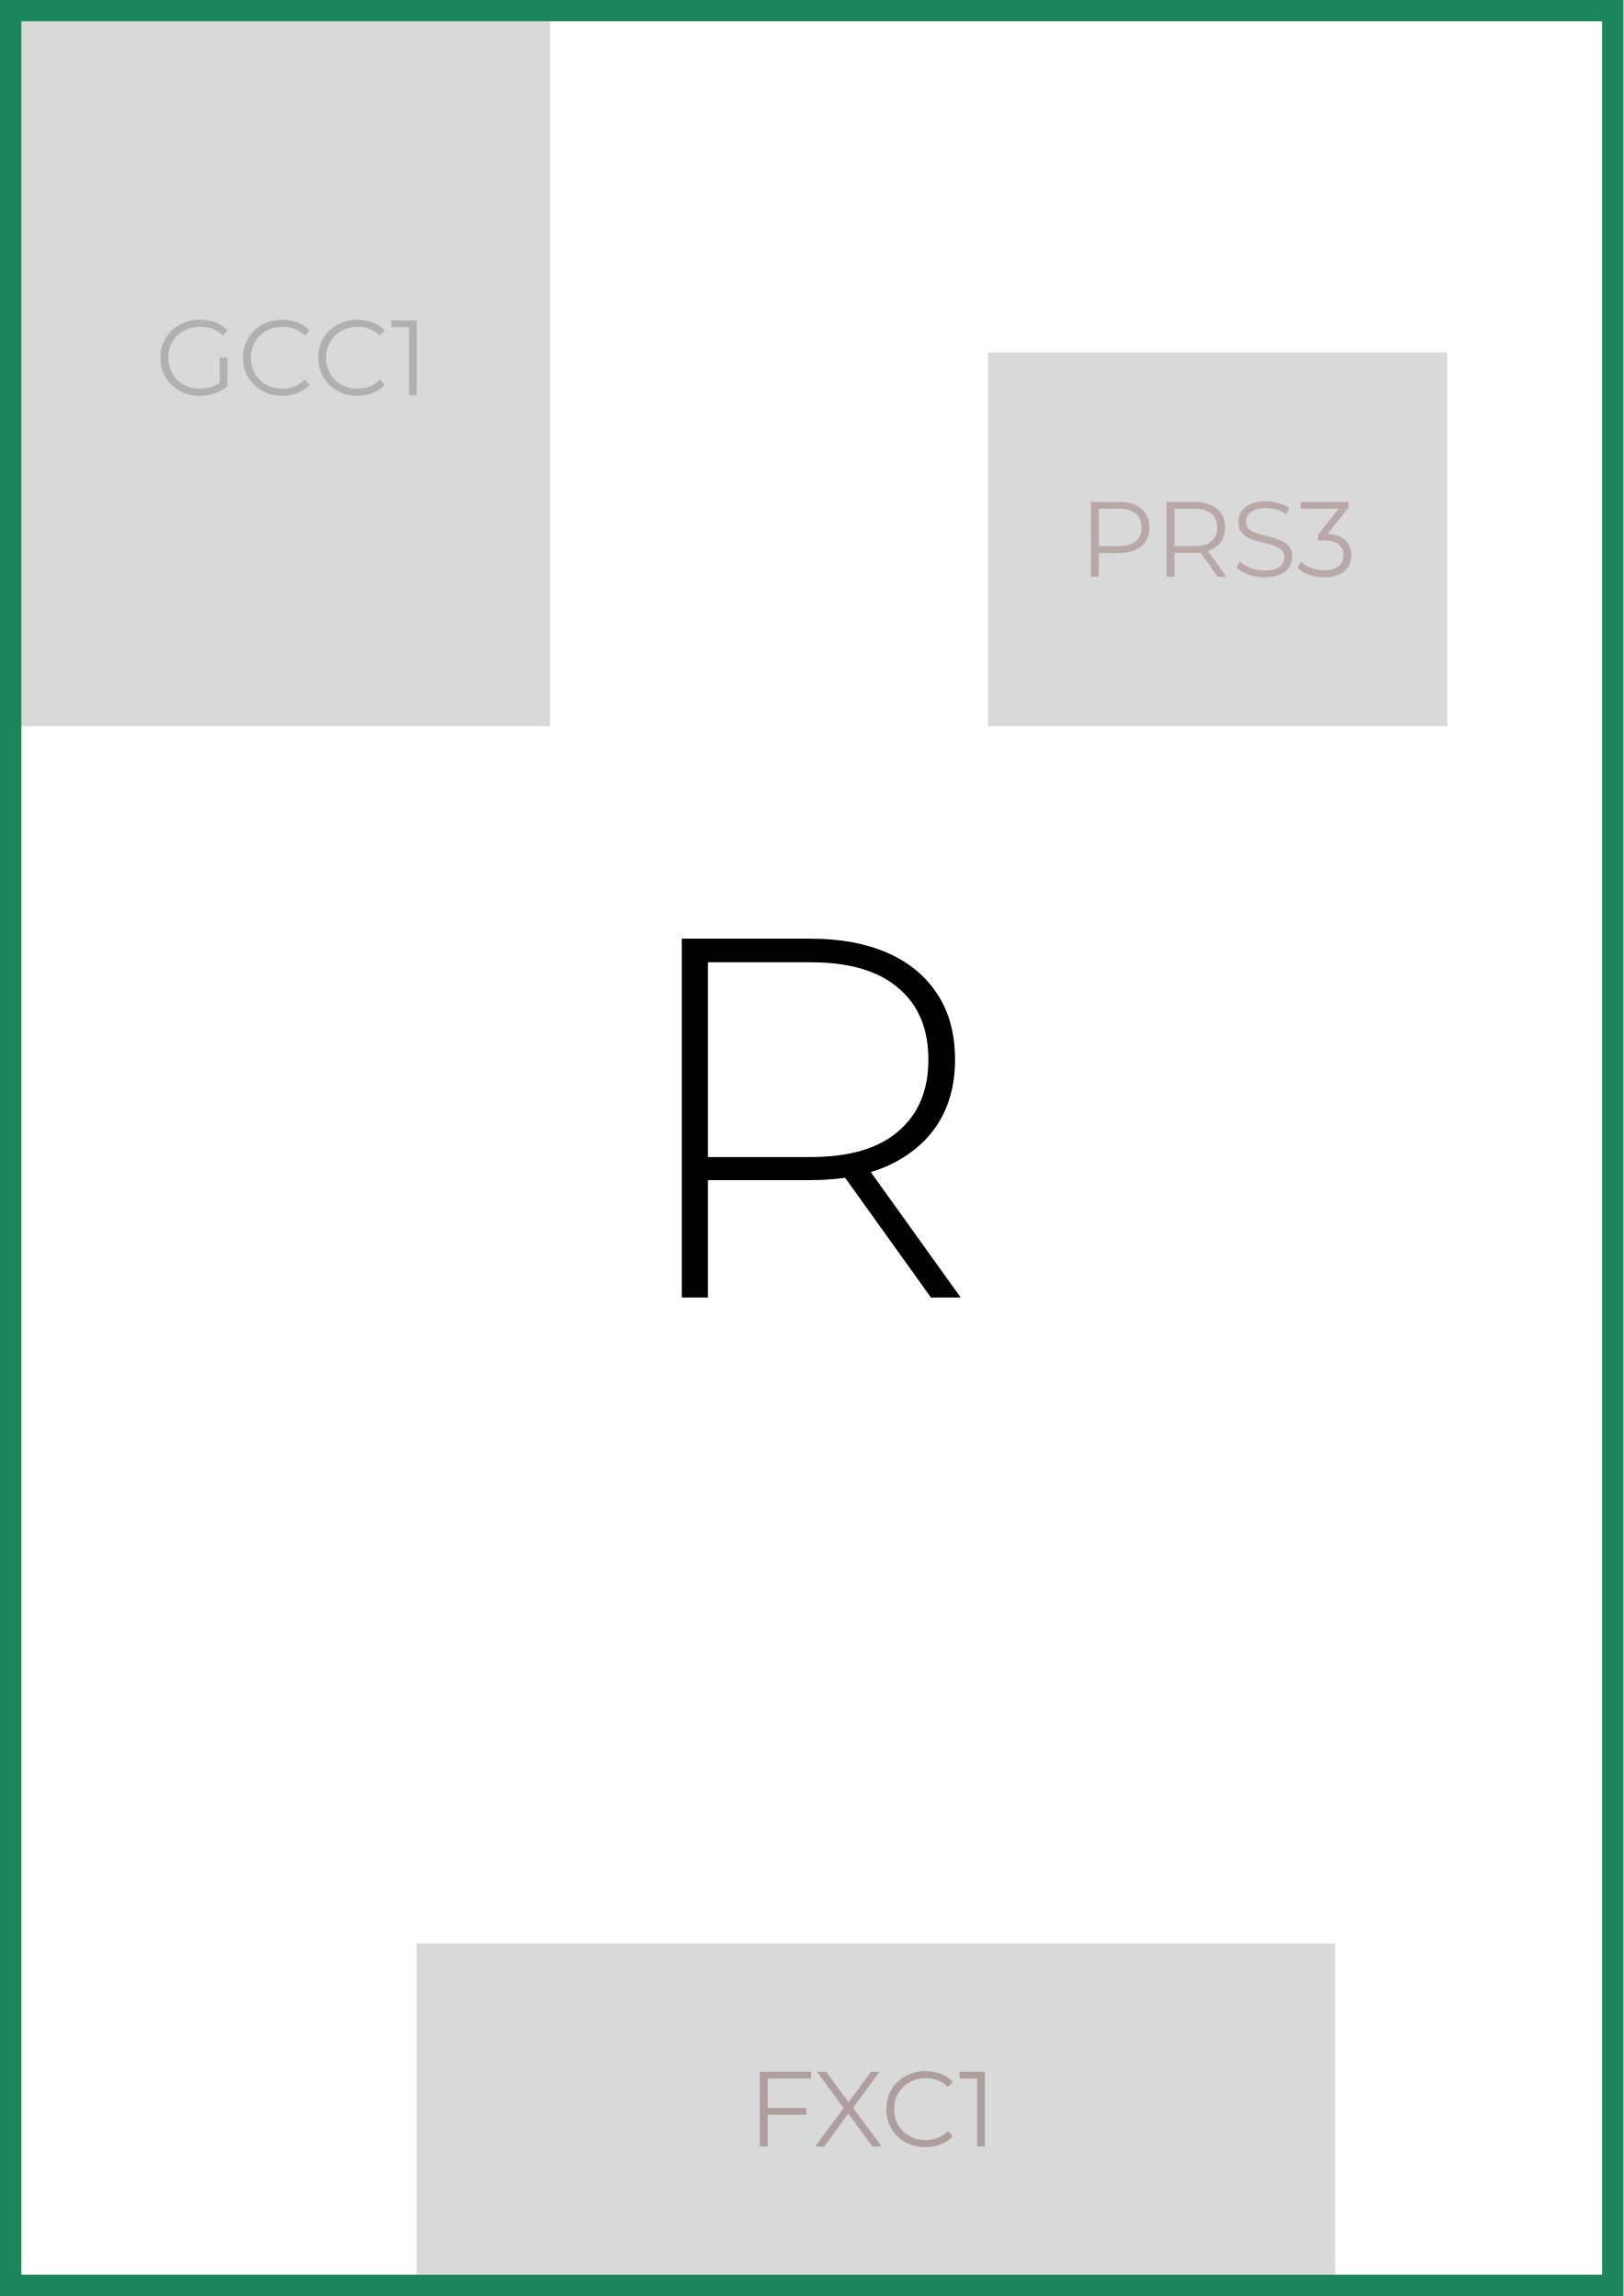
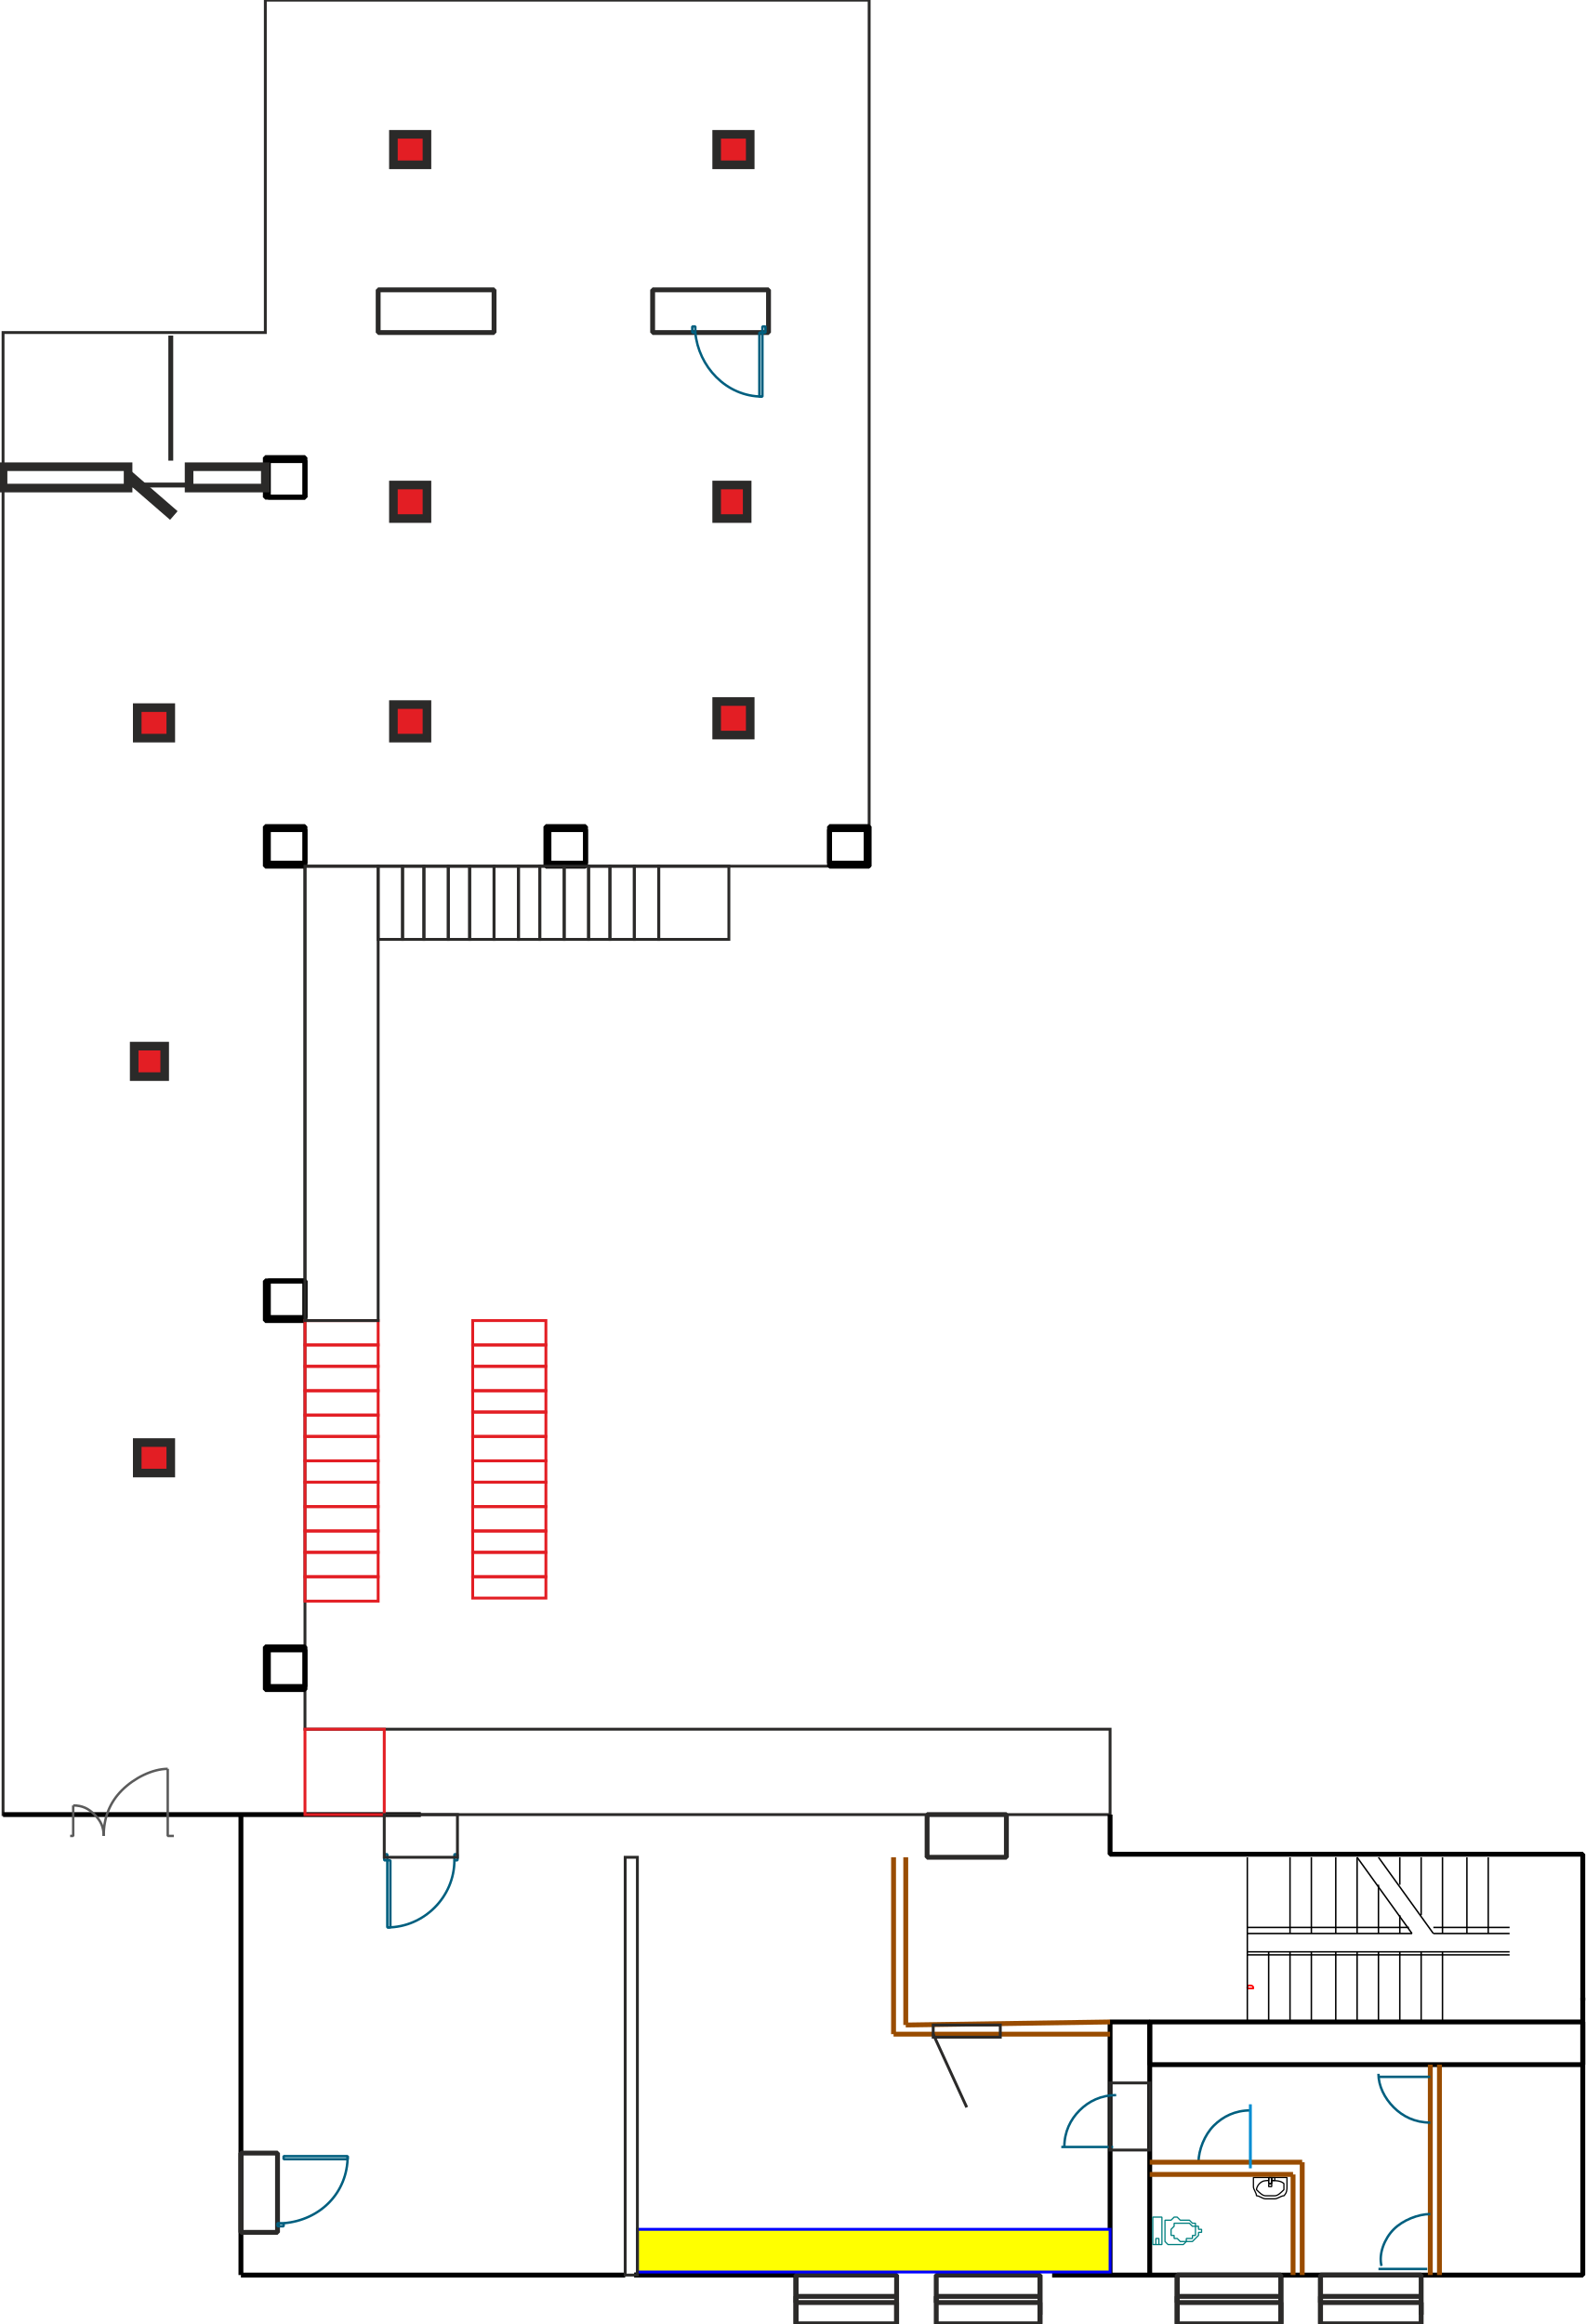
- <svg xmlns="http://www.w3.org/2000/svg" width="304" height="430" viewBox="0 0 304 430" fill="none">
-   <rect x="185" y="66" width="86" height="70" fill="#D9D9D9" />
-   <rect x="3" y="4" width="100" height="132" fill="#D9D9D9" />
-   <rect x="250" y="364" width="62" height="172" transform="rotate(90 250 364)" fill="#D9D9D9" />
-   <rect x="2" y="2" width="300" height="426" stroke="#1D855E" stroke-width="4" />
-   <path d="M127.665 243V175.8H151.761C157.393 175.8 162.225 176.696 166.257 178.488C170.289 180.28 173.393 182.872 175.569 186.264C177.745 189.592 178.833 193.656 178.833 198.456C178.833 203.128 177.745 207.16 175.569 210.552C173.393 213.88 170.289 216.472 166.257 218.328C162.225 220.12 157.393 221.016 151.761 221.016H130.353L132.561 218.712V243H127.665ZM174.321 243L156.849 218.616H162.417L179.889 243H174.321ZM132.561 219L130.353 216.696H151.761C158.993 216.696 164.465 215.096 168.177 211.896C171.953 208.696 173.841 204.216 173.841 198.456C173.841 192.632 171.953 188.152 168.177 185.016C164.465 181.816 158.993 180.216 151.761 180.216H130.353L132.561 177.816V219Z" fill="black" />
-   <path d="M204.28 108V94H209.52C210.707 94 211.727 94.193 212.58 94.58C213.433 94.953 214.087 95.5 214.54 96.22C215.007 96.927 215.24 97.787 215.24 98.8C215.24 99.787 215.007 100.64 214.54 101.36C214.087 102.067 213.433 102.613 212.58 103C211.727 103.387 210.707 103.58 209.52 103.58H205.1L205.76 102.88V108H204.28ZM205.76 103L205.1 102.28H209.48C210.88 102.28 211.94 101.98 212.66 101.38C213.393 100.767 213.76 99.907 213.76 98.8C213.76 97.68 213.393 96.813 212.66 96.2C211.94 95.587 210.88 95.28 209.48 95.28H205.1L205.76 94.58V103ZM218.44 108V94H223.68C224.867 94 225.887 94.193 226.74 94.58C227.593 94.953 228.247 95.5 228.7 96.22C229.167 96.927 229.4 97.787 229.4 98.8C229.4 99.787 229.167 100.64 228.7 101.36C228.247 102.067 227.593 102.613 226.74 103C225.887 103.373 224.867 103.56 223.68 103.56H219.26L219.92 102.88V108H218.44ZM228 108L224.4 102.92H226L229.62 108H228ZM219.92 103L219.26 102.3H223.64C225.04 102.3 226.1 101.993 226.82 101.38C227.553 100.767 227.92 99.907 227.92 98.8C227.92 97.68 227.553 96.813 226.82 96.2C226.1 95.587 225.04 95.28 223.64 95.28H219.26L219.92 94.58V103ZM236.753 108.12C235.713 108.12 234.713 107.953 233.753 107.62C232.807 107.273 232.073 106.833 231.553 106.3L232.133 105.16C232.627 105.64 233.287 106.047 234.113 106.38C234.953 106.7 235.833 106.86 236.753 106.86C237.633 106.86 238.347 106.753 238.893 106.54C239.453 106.313 239.86 106.013 240.113 105.64C240.38 105.267 240.513 104.853 240.513 104.4C240.513 103.853 240.353 103.413 240.033 103.08C239.727 102.747 239.32 102.487 238.813 102.3C238.307 102.1 237.747 101.927 237.133 101.78C236.52 101.633 235.907 101.48 235.293 101.32C234.68 101.147 234.113 100.92 233.593 100.64C233.087 100.36 232.673 99.993 232.353 99.54C232.047 99.073 231.893 98.467 231.893 97.72C231.893 97.027 232.073 96.393 232.433 95.82C232.807 95.233 233.373 94.767 234.133 94.42C234.893 94.06 235.867 93.88 237.053 93.88C237.84 93.88 238.62 93.993 239.393 94.22C240.167 94.433 240.833 94.733 241.393 95.12L240.893 96.3C240.293 95.9 239.653 95.607 238.973 95.42C238.307 95.233 237.66 95.14 237.033 95.14C236.193 95.14 235.5 95.253 234.953 95.48C234.407 95.707 234 96.013 233.733 96.4C233.48 96.773 233.353 97.2 233.353 97.68C233.353 98.227 233.507 98.667 233.813 99C234.133 99.333 234.547 99.593 235.053 99.78C235.573 99.967 236.14 100.133 236.753 100.28C237.367 100.427 237.973 100.587 238.573 100.76C239.187 100.933 239.747 101.16 240.253 101.44C240.773 101.707 241.187 102.067 241.493 102.52C241.813 102.973 241.973 103.567 241.973 104.3C241.973 104.98 241.787 105.613 241.413 106.2C241.04 106.773 240.467 107.24 239.693 107.6C238.933 107.947 237.953 108.12 236.753 108.12ZM247.982 108.12C246.968 108.12 246.008 107.96 245.102 107.64C244.208 107.307 243.488 106.867 242.942 106.32L243.642 105.18C244.095 105.647 244.702 106.033 245.462 106.34C246.235 106.647 247.075 106.8 247.982 106.8C249.142 106.8 250.028 106.547 250.642 106.04C251.268 105.533 251.582 104.853 251.582 104C251.582 103.147 251.275 102.467 250.662 101.96C250.062 101.453 249.108 101.2 247.802 101.2H246.802V100.14L251.122 94.72L251.322 95.28H243.522V94H252.522V95.02L248.202 100.44L247.502 99.98H248.042C249.722 99.98 250.975 100.353 251.802 101.1C252.642 101.847 253.062 102.807 253.062 103.98C253.062 104.767 252.875 105.473 252.502 106.1C252.128 106.727 251.562 107.22 250.802 107.58C250.055 107.94 249.115 108.12 247.982 108.12Z" fill="#B8A8A8" />
-   <path d="M37.42 74.12C36.353 74.12 35.367 73.947 34.46 73.6C33.567 73.24 32.787 72.74 32.12 72.1C31.467 71.46 30.953 70.707 30.58 69.84C30.22 68.973 30.04 68.027 30.04 67C30.04 65.973 30.22 65.027 30.58 64.16C30.953 63.293 31.473 62.54 32.14 61.9C32.807 61.26 33.587 60.767 34.48 60.42C35.387 60.06 36.373 59.88 37.44 59.88C38.507 59.88 39.48 60.047 40.36 60.38C41.253 60.713 42.013 61.22 42.64 61.9L41.72 62.84C41.133 62.253 40.487 61.833 39.78 61.58C39.073 61.327 38.313 61.2 37.5 61.2C36.633 61.2 35.833 61.347 35.1 61.64C34.38 61.92 33.747 62.327 33.2 62.86C32.667 63.38 32.247 63.993 31.94 64.7C31.647 65.393 31.5 66.16 31.5 67C31.5 67.827 31.647 68.593 31.94 69.3C32.247 70.007 32.667 70.627 33.2 71.16C33.747 71.68 34.38 72.087 35.1 72.38C35.833 72.66 36.627 72.8 37.48 72.8C38.28 72.8 39.033 72.68 39.74 72.44C40.46 72.2 41.12 71.793 41.72 71.22L42.56 72.34C41.893 72.927 41.113 73.373 40.22 73.68C39.327 73.973 38.393 74.12 37.42 74.12ZM41.14 72.16V67H42.56V72.34L41.14 72.16ZM52.829 74.12C51.775 74.12 50.802 73.947 49.909 73.6C49.015 73.24 48.242 72.74 47.589 72.1C46.935 71.46 46.422 70.707 46.049 69.84C45.689 68.973 45.509 68.027 45.509 67C45.509 65.973 45.689 65.027 46.049 64.16C46.422 63.293 46.935 62.54 47.589 61.9C48.255 61.26 49.035 60.767 49.929 60.42C50.822 60.06 51.795 59.88 52.849 59.88C53.862 59.88 54.815 60.053 55.709 60.4C56.602 60.733 57.355 61.24 57.969 61.92L57.029 62.86C56.455 62.273 55.822 61.853 55.129 61.6C54.435 61.333 53.689 61.2 52.889 61.2C52.049 61.2 51.269 61.347 50.549 61.64C49.829 61.92 49.202 62.327 48.669 62.86C48.135 63.38 47.715 63.993 47.409 64.7C47.115 65.393 46.969 66.16 46.969 67C46.969 67.84 47.115 68.613 47.409 69.32C47.715 70.013 48.135 70.627 48.669 71.16C49.202 71.68 49.829 72.087 50.549 72.38C51.269 72.66 52.049 72.8 52.889 72.8C53.689 72.8 54.435 72.667 55.129 72.4C55.822 72.133 56.455 71.707 57.029 71.12L57.969 72.06C57.355 72.74 56.602 73.253 55.709 73.6C54.815 73.947 53.855 74.12 52.829 74.12ZM66.911 74.12C65.857 74.12 64.884 73.947 63.991 73.6C63.097 73.24 62.324 72.74 61.671 72.1C61.017 71.46 60.504 70.707 60.131 69.84C59.771 68.973 59.591 68.027 59.591 67C59.591 65.973 59.771 65.027 60.131 64.16C60.504 63.293 61.017 62.54 61.671 61.9C62.337 61.26 63.117 60.767 64.011 60.42C64.904 60.06 65.877 59.88 66.931 59.88C67.944 59.88 68.897 60.053 69.791 60.4C70.684 60.733 71.437 61.24 72.051 61.92L71.111 62.86C70.537 62.273 69.904 61.853 69.211 61.6C68.517 61.333 67.771 61.2 66.971 61.2C66.131 61.2 65.351 61.347 64.631 61.64C63.911 61.92 63.284 62.327 62.751 62.86C62.217 63.38 61.797 63.993 61.491 64.7C61.197 65.393 61.051 66.16 61.051 67C61.051 67.84 61.197 68.613 61.491 69.32C61.797 70.013 62.217 70.627 62.751 71.16C63.284 71.68 63.911 72.087 64.631 72.38C65.351 72.66 66.131 72.8 66.971 72.8C67.771 72.8 68.517 72.667 69.211 72.4C69.904 72.133 70.537 71.707 71.111 71.12L72.051 72.06C71.437 72.74 70.684 73.253 69.791 73.6C68.897 73.947 67.937 74.12 66.911 74.12ZM76.601 74V60.6L77.241 61.28H73.301V60H78.041V74H76.601Z" fill="#B0B0B0" />
-   <path d="M143.6 394.78H151V396.06H143.6V394.78ZM143.76 402H142.28V388H151.88V389.28H143.76V402ZM152.645 402L158.385 394.24V395.38L152.985 388H154.685L159.225 394.16L158.565 394.18L163.105 388H164.705L159.365 395.28V394.24L165.085 402H163.365L158.525 395.42H159.145L154.345 402H152.645ZM173.282 402.12C172.229 402.12 171.255 401.947 170.362 401.6C169.469 401.24 168.695 400.74 168.042 400.1C167.389 399.46 166.875 398.707 166.502 397.84C166.142 396.973 165.962 396.027 165.962 395C165.962 393.973 166.142 393.027 166.502 392.16C166.875 391.293 167.389 390.54 168.042 389.9C168.709 389.26 169.489 388.767 170.382 388.42C171.275 388.06 172.249 387.88 173.302 387.88C174.315 387.88 175.269 388.053 176.162 388.4C177.055 388.733 177.809 389.24 178.422 389.92L177.482 390.86C176.909 390.273 176.275 389.853 175.582 389.6C174.889 389.333 174.142 389.2 173.342 389.2C172.502 389.2 171.722 389.347 171.002 389.64C170.282 389.92 169.655 390.327 169.122 390.86C168.589 391.38 168.169 391.993 167.862 392.7C167.569 393.393 167.422 394.16 167.422 395C167.422 395.84 167.569 396.613 167.862 397.32C168.169 398.013 168.589 398.627 169.122 399.16C169.655 399.68 170.282 400.087 171.002 400.38C171.722 400.66 172.502 400.8 173.342 400.8C174.142 400.8 174.889 400.667 175.582 400.4C176.275 400.133 176.909 399.707 177.482 399.12L178.422 400.06C177.809 400.74 177.055 401.253 176.162 401.6C175.269 401.947 174.309 402.12 173.282 402.12ZM182.972 402V388.6L183.612 389.28H179.672V388H184.412V402H182.972Z" fill="#AE9E9E" />
+ <svg xmlns="http://www.w3.org/2000/svg" xml:space="preserve" width="97.588mm" height="143.022mm" version="1.1" style="shape-rendering:geometricPrecision; text-rendering:geometricPrecision; image-rendering:optimizeQuality; fill-rule:evenodd; clip-rule:evenodd" viewBox="0 0 520 762">
+   <defs>
+     <style type="text/css">
+    
+     .str12 {stroke:#2B2A29;stroke-width:3.762}
+     .str11 {stroke:#2B2A29;stroke-width:2.821}
+     .str0 {stroke:#2B2A29;stroke-width:0.94}
+     .str14 {stroke:#E31E24;stroke-width:0.94}
+     .str13 {stroke:#008DD2;stroke-width:0.94}
+     .str10 {stroke:blue;stroke-width:0.94}
+     .str9 {stroke:black;stroke-width:0.48;stroke-linejoin:bevel}
+     .str3 {stroke:red;stroke-width:0.48;stroke-linejoin:bevel}
+     .str2 {stroke:#2B2A29;stroke-width:1.599;stroke-linejoin:bevel}
+     .str1 {stroke:black;stroke-width:1.599;stroke-linejoin:bevel}
+     .str6 {stroke:#994C00;stroke-width:1.599;stroke-linejoin:bevel}
+     .str7 {stroke:#005F7F;stroke-width:0.8;stroke-linejoin:bevel}
+     .str8 {stroke:#5B5B5B;stroke-width:0.8;stroke-linejoin:bevel}
+     .str5 {stroke:black;stroke-width:0.406;stroke-linejoin:bevel}
+     .str4 {stroke:#007F7F;stroke-width:0.406;stroke-linejoin:bevel}
+     .fil0 {fill:none}
+     .fil4 {fill:none;fill-rule:nonzero}
+     .fil3 {fill:#FEFEFE}
+     .fil5 {fill:#E31E24}
+     .fil1 {fill:black}
+     .fil2 {fill:yellow}
+    
+   </style>
+   </defs>
+   <g id="Слой_x0020_1">
+     <g id="_2161178280384">
+       <polygon class="fil0 str0" points="100,567 364,567 364,595 100,595 100,595 1,595 1,109 87,109 87,0 285,0 285,284 100,284 " />
+       <line class="fil0 str1" x1="208" y1="746" x2="261" y2="746" />
+       <polyline class="fil0 str1" points="345,746 519,746 519,655 " />
+       <polyline class="fil0 str1" points="364,595 364,608 519,608 519,622 519,656 " />
+       <polygon class="fil0 str1" points="272,272 272,283 284,283 284,272 " />
+       <polygon class="fil0 str1" points="272,271 272,284 285,284 285,271 " />
+       <polygon class="fil0 str1" points="180,272 180,283 192,283 192,272 " />
+       <polygon class="fil0 str1" points="179,271 179,284 192,284 192,271 " />
+       <polygon class="fil0 str1" points="88,420 88,432 100,432 100,420 " />
+       <polygon class="fil0 str1" points="87,420 87,433 100,433 100,420 " />
+       <line class="fil0 str1" x1="261" y1="746" x2="208" y2="746" />
+       <line class="fil0 str1" x1="79" y1="746" x2="205" y2="746" />
+       <line class="fil0 str1" x1="1" y1="595" x2="138" y2="595" />
+       <polygon class="fil0 str1" points="88,272 88,283 100,283 100,272 " />
+       <polygon class="fil0 str1" points="87,271 87,284 100,284 100,271 " />
+       <line class="fil0 str1" x1="261" y1="762" x2="261" y2="746" />
+       <line class="fil0 str1" x1="341" y1="762" x2="341" y2="746" />
+       <polygon class="fil0 str1" points="88,151 88,163 100,163 100,151 " />
+       <polygon class="fil0 str1" points="87,150 87,163 100,163 100,150 " />
+       <polygon class="fil0 str1" points="88,541 88,553 100,553 100,541 " />
+       <polygon class="fil0 str1" points="87,540 87,554 100,554 100,540 " />
+       <line class="fil0 str1" x1="79" y1="746" x2="79" y2="595" />
+       <polyline class="fil0 str1" points="377,746 377,663 364,663 364,746 " />
+       <polygon class="fil0 str1" points="377,677 377,663 519,663 519,677 " />
+       <line class="fil0 str1" x1="386" y1="762" x2="386" y2="746" />
+       <line class="fil0 str1" x1="420" y1="762" x2="420" y2="746" />
+       <line class="fil0 str1" x1="433" y1="762" x2="433" y2="746" />
+       <polygon class="fil0 str2" points="433,746 433,762 466,762 466,746 " />
+       <polygon class="fil0 str2" points="307,746 307,762 341,762 341,746 " />
+       <polygon class="fil0 str2" points="261,746 261,762 294,762 294,746 " />
+       <polyline class="fil0 str2" points="341,759 341,755 307,755 307,753 341,753 " />
+       <polyline class="fil0 str2" points="294,762 294,755 261,755 261,753 294,753 " />
+       <polygon class="fil0 str2" points="330,595 330,609 304,609 304,595 " />
+       <polygon class="fil0 str2" points="214,95 214,109 252,109 252,95 " />
+       <polygon class="fil0 str2" points="124,95 124,109 162,109 162,95 " />
+       <polygon class="fil0 str2" points="386,746 386,762 420,762 420,746 " />
+       <polyline class="fil0 str2" points="466,759 466,755 433,755 433,753 466,753 " />
+       <polyline class="fil0 str2" points="420,762 420,755 386,755 386,753 420,753 " />
+       <polygon class="fil0 str2" points="79,706 91,706 91,732 79,732 " />
+       <path class="fil0 str3" d="M410 652c0,0 1,0 1,0 0,-1 -1,-1 -1,-1 -1,0 -1,0 -1,1 0,0 0,0 1,0z" />
+       <polygon class="fil0 str4" points="382,732 382,728 383,728 384,728 384,728 385,727 385,727 386,727 387,728 388,728 389,728 390,728 391,729 391,729 392,729 392,730 393,730 393,730 393,731 393,731 394,731 394,732 394,732 393,732 393,733 393,733 392,734 392,734 391,735 390,735 389,735 388,736 387,736 386,736 385,736 385,736 384,736 384,736 383,736 382,735 " />
+       <polygon class="fil0 str4" points="386,729 386,729 387,729 387,729 388,729 389,729 389,729 390,729 390,729 391,730 392,730 392,730 392,731 392,731 392,731 392,732 392,732 392,732 392,733 392,733 391,733 391,734 390,734 390,734 389,734 389,734 389,735 388,735 388,735 388,735 387,735 387,735 387,735 386,734 386,734 385,734 385,734 385,733 385,733 384,733 384,732 384,732 384,731 384,731 384,731 385,730 385,730 385,730 385,729 386,729 " />
+       <polyline class="fil0 str4" points="380,736 380,735 380,734 380,734 380,734 379,734 379,734 379,734 379,735 379,735 379,736 " />
+       <polygon class="fil0 str4" points="381,732 381,727 381,727 381,727 381,727 381,727 378,727 378,736 381,736 381,736 381,736 381,736 381,736 " />
+       <polygon class="fil0 str5" points="416,715 416,715 416,715 416,715 416,715 416,715 416,715 416,715 416,715 416,715 416,715 416,715 416,715 416,715 416,715 416,715 416,715 416,715 416,715 416,715 416,715 416,715 416,715 416,715 416,715 416,715 416,715 416,715 416,715 416,715 416,715 416,715 416,715 416,715 416,715 416,715 416,715 416,715 416,715 416,715 416,715 416,715 416,715 416,715 416,715 416,715 416,715 416,715 416,715 416,715 416,715 416,715 416,715 416,715 416,715 416,715 416,715 416,715 416,715 416,715 416,715 416,715 416,715 416,715 416,715 416,715 416,715 416,715 416,715 416,715 416,715 416,715 416,715 416,715 416,715 416,715 416,715 416,715 416,715 416,715 416,715 416,715 416,715 416,715 416,715 416,715 416,715 416,715 416,715 416,715 416,715 416,715 416,715 416,715 416,715 416,715 416,715 416,715 416,715 416,715 416,715 416,715 416,715 416,715 416,715 416,715 416,715 416,715 416,715 416,715 416,715 416,715 416,715 416,715 416,715 416,715 416,715 416,715 416,715 416,715 416,715 416,715 416,715 416,715 416,715 416,715 416,715 416,715 416,715 416,715 416,715 416,715 416,715 416,714 416,714 416,714 416,714 416,714 416,714 416,714 416,714 416,714 416,714 416,714 416,714 416,714 416,714 416,714 416,714 416,714 416,714 416,714 416,714 416,714 416,714 416,714 416,714 416,714 416,714 416,714 416,714 416,714 416,714 416,714 416,714 416,714 416,714 416,714 416,714 416,714 416,714 416,714 416,714 416,714 416,714 416,714 416,714 416,714 416,714 416,714 416,714 416,714 416,714 416,714 416,714 416,714 416,714 416,714 416,714 416,714 416,714 416,714 416,714 416,714 416,714 416,714 416,714 416,714 416,714 416,714 416,714 416,714 416,714 416,714 416,714 416,714 416,714 416,714 416,714 416,714 416,714 416,714 416,714 416,714 416,714 416,714 416,714 416,714 416,714 416,714 416,714 416,714 416,714 416,714 416,714 416,714 416,714 416,714 416,714 416,714 416,714 416,714 416,714 416,714 416,714 416,714 416,714 416,714 416,714 416,714 416,714 416,714 416,714 416,714 416,714 416,714 416,714 416,714 416,714 416,714 416,714 416,714 416,714 416,714 416,714 416,714 416,714 416,714 416,714 416,714 416,714 416,714 416,714 416,714 416,714 416,714 416,714 416,714 416,714 416,714 416,714 416,714 416,714 416,714 416,714 416,714 416,714 416,714 416,714 416,714 416,714 416,714 416,714 416,714 416,714 416,714 416,714 416,714 416,714 416,714 416,714 416,714 416,714 416,714 416,714 416,714 416,714 416,714 416,714 416,714 416,714 416,714 416,714 416,714 416,714 416,714 416,714 416,714 416,714 416,714 416,714 416,714 416,714 416,714 416,714 416,714 416,714 416,714 416,714 416,714 416,714 416,714 416,714 416,714 416,714 416,714 416,714 416,714 416,714 416,714 416,714 416,714 416,714 416,714 416,714 416,714 416,715 416,715 416,715 416,715 416,715 416,715 416,715 416,715 416,715 416,715 416,715 416,715 416,715 416,715 416,715 416,715 416,715 416,715 416,715 416,715 416,715 416,715 416,715 416,715 416,715 416,715 416,715 416,715 416,715 416,715 416,715 416,715 416,715 416,715 416,715 416,715 416,715 416,715 416,715 416,715 416,715 416,715 416,715 416,715 416,715 416,715 416,715 416,715 " />
+       <polygon class="fil0 str5" points="417,715 417,715 417,715 417,715 417,715 417,715 417,715 417,715 417,715 417,715 417,715 417,715 417,715 417,715 417,715 417,715 417,715 417,715 417,715 417,715 417,715 417,715 417,715 417,715 417,715 417,715 417,715 417,715 417,715 417,715 417,715 417,715 417,715 417,715 417,715 417,715 417,715 417,715 417,715 417,715 417,715 417,715 417,715 417,715 417,715 417,715 417,715 417,715 417,715 417,715 417,715 417,715 417,715 417,715 417,715 417,715 417,715 417,715 417,715 417,715 417,715 417,715 417,715 417,715 417,715 417,715 417,715 417,715 417,715 417,715 417,715 417,715 417,715 417,715 417,715 417,715 417,715 417,715 417,715 417,715 417,715 417,715 417,715 417,715 417,715 417,715 417,715 417,715 417,715 417,715 417,715 417,715 417,715 417,715 417,715 417,715 417,715 417,715 417,715 417,715 417,715 417,715 417,715 417,715 417,715 417,715 417,715 417,715 417,715 417,715 417,715 417,715 417,715 417,715 417,715 417,715 417,715 417,715 417,715 417,715 417,715 417,715 417,715 418,715 418,715 418,715 418,715 418,715 418,715 418,715 418,715 418,715 418,715 418,715 418,715 418,715 418,715 418,715 418,715 418,715 418,715 418,715 418,715 418,715 418,715 418,715 418,715 418,715 418,715 418,715 418,715 418,715 418,715 418,715 418,715 418,715 418,715 418,715 418,715 418,715 418,715 418,715 418,715 418,715 418,715 418,715 418,715 418,715 418,715 418,715 418,715 418,714 418,714 418,714 418,714 418,714 418,714 418,714 418,714 418,714 418,714 418,714 418,714 418,714 418,714 418,714 418,714 418,714 418,714 418,714 418,714 418,714 418,714 418,714 418,714 418,714 418,714 418,714 418,714 418,714 418,714 418,714 418,714 418,714 418,714 418,714 418,714 418,714 418,714 418,714 418,714 418,714 418,714 418,714 418,714 418,714 418,714 418,714 418,714 418,714 418,714 418,714 418,714 417,714 417,714 417,714 417,714 417,714 417,714 417,714 417,714 417,714 417,714 417,714 417,714 417,714 417,714 417,714 417,714 417,714 417,714 417,714 417,714 417,714 417,714 417,714 417,714 417,714 417,714 417,714 417,714 417,714 417,714 417,714 417,714 417,714 417,714 417,714 417,714 417,714 417,714 417,714 417,714 417,714 417,714 417,714 417,714 417,714 417,714 417,714 417,714 417,714 417,714 417,714 417,714 417,714 417,714 417,714 417,714 417,714 417,714 417,714 417,714 417,714 417,714 417,714 417,714 417,714 417,714 417,714 417,714 417,714 417,714 417,714 417,714 417,714 417,714 417,714 417,714 417,714 417,714 417,714 417,714 417,714 417,714 417,714 417,714 417,714 417,714 417,714 417,714 417,714 417,714 417,714 417,714 417,714 417,714 417,714 417,714 417,714 417,714 417,714 417,714 417,714 417,714 417,714 417,714 417,714 417,714 417,714 417,714 417,714 417,714 417,714 417,714 417,714 417,714 417,714 417,714 417,714 417,714 417,714 417,714 417,714 417,714 417,714 417,714 417,714 417,714 417,714 417,714 417,714 417,714 417,714 417,714 417,714 417,714 417,714 417,714 417,714 417,714 417,714 417,714 417,714 417,714 417,714 417,714 417,714 417,714 417,714 417,714 417,714 417,714 417,714 417,715 417,715 417,715 417,715 417,715 417,715 417,715 417,715 417,715 417,715 " />
+       <path class="fil0 str5" d="M417 715c1,0 3,0 4,1 0,1 0,2 0,2 -1,1 -2,2 -3,2l-3 0c-1,0 -2,-1 -3,-2 0,0 0,-1 1,-2 1,-1 2,-1 3,-1" />
+       <path class="fil0 str5" d="M411 717c0,1 1,2 1,3 1,0 2,1 3,1l3 0c1,0 2,-1 3,-1 1,-1 1,-2 1,-3l0 -3 -1 0 -9 0 -1 0 0 3z" />
+       <path class="fil0 str5" d="M416 714c0,0 0,0 0,0 1,0 1,0 1,0 0,0 0,0 0,0" />
+       <line class="fil0 str5" x1="417" y1="714" x2="417" y2="714" />
+       <line class="fil0 str5" x1="417" y1="716" x2="417" y2="714" />
+       <path class="fil0 str5" d="M417 716c0,0 0,0 0,0 0,0 -1,0 -1,0" />
+       <line class="fil0 str5" x1="416" y1="714" x2="416" y2="716" />
+       <line class="fil0 str5" x1="416" y1="714" x2="416" y2="716" />
+       <path class="fil0 str5" d="M417 716c0,0 0,0 0,0 0,0 0,0 0,0 -1,0 -1,0 -1,0" />
+       <path class="fil0 str5" d="M417 717c0,0 0,0 0,0 -1,0 -1,0 -1,0 0,-1 0,-1 1,-1 0,0 0,0 0,1z" />
+       <path class="fil0 str5" d="M416 714c0,0 0,0 0,0 1,0 1,0 1,0 0,0 0,0 0,0" />
+       <polygon class="fil1" points="417,715 417,714 417,714 417,714 417,714 417,714 " />
+       <polygon class="fil1" points="417,714 416,714 417,714 " />
+       <polygon class="fil1" points="417,714 417,714 417,714 " />
+       <polygon class="fil1" points="416,714 416,715 416,714 417,714 417,714 " />
+       <line class="fil0 str5" x1="417" y1="714" x2="417" y2="716" />
+       <line class="fil0 str6" x1="297" y1="664" x2="364" y2="663" />
+       <line class="fil0 str6" x1="293" y1="667" x2="364" y2="667" />
+       <line class="fil0 str6" x1="297" y1="664" x2="297" y2="609" />
+       <line class="fil0 str6" x1="293" y1="667" x2="293" y2="609" />
+       <line class="fil0 str6" x1="469" y1="677" x2="469" y2="746" />
+       <path class="fil0 str7" d="M393 709c0,-4 2,-9 5,-12 3,-3 7,-5 12,-5" />
+       <line class="fil0 str7" x1="365" y1="704" x2="348" y2="704" />
+       <path class="fil0 str7" d="M452 680c0,4 2,8 5,11 3,3 7,5 12,5" />
+       <line class="fil0 str7" x1="452" y1="681" x2="469" y2="681" />
+       <line class="fil0 str6" x1="472" y1="677" x2="472" y2="746" />
+       <line class="fil0 str6" x1="424" y1="713" x2="377" y2="713" />
+       <line class="fil0 str6" x1="427" y1="709" x2="377" y2="709" />
+       <line class="fil0 str6" x1="424" y1="713" x2="424" y2="746" />
+       <line class="fil0 str6" x1="427" y1="709" x2="427" y2="746" />
+       <path class="fil0 str7" d="M453 743c-1,-4 1,-9 4,-12 3,-3 8,-5 12,-5" />
+       <line class="fil0 str7" x1="452" y1="744" x2="468" y2="744" />
+       <line class="fil0 str2" x1="56" y1="151" x2="56" y2="110" />
+       <line class="fil0 str2" x1="87" y1="159" x2="2" y2="159" />
+       <polyline class="fil0 str8" points="23,602 24,602 24,592 " />
+       <polyline class="fil0 str8" points="57,602 55,602 55,580 " />
+       <path class="fil0 str8" d="M34 602c0,-3 -1,-5 -3,-7 -2,-2 -4,-3 -7,-3" />
+       <path class="fil0 str8" d="M55 580c-5,0 -11,3 -15,7 -4,4 -6,9 -6,15" />
+       <path class="fil0 str3" d="M410 652c0,0 1,0 1,0 0,-1 -1,-1 -1,-1 -1,0 -1,0 -1,1 0,0 0,0 1,0z" />
+       <line class="fil0 str9" x1="409" y1="632" x2="462" y2="632" />
+       <line class="fil0 str9" x1="470" y1="632" x2="495" y2="632" />
+       <line class="fil0 str9" x1="470" y1="634" x2="495" y2="634" />
+       <line class="fil0 str9" x1="409" y1="634" x2="463" y2="634" />
+       <line class="fil0 str9" x1="409" y1="640" x2="495" y2="640" />
+       <line class="fil0 str9" x1="445" y1="609" x2="463" y2="634" />
+       <line class="fil0 str9" x1="452" y1="609" x2="470" y2="634" />
+       <line class="fil0 str9" x1="409" y1="641" x2="495" y2="641" />
+       <line class="fil0 str9" x1="488" y1="609" x2="488" y2="634" />
+       <line class="fil0 str9" x1="481" y1="609" x2="481" y2="634" />
+       <line class="fil0 str9" x1="473" y1="609" x2="473" y2="634" />
+       <line class="fil0 str9" x1="473" y1="640" x2="473" y2="663" />
+       <line class="fil0 str9" x1="466" y1="609" x2="466" y2="628" />
+       <line class="fil0 str9" x1="466" y1="640" x2="466" y2="663" />
+       <line class="fil0 str9" x1="459" y1="609" x2="459" y2="618" />
+       <line class="fil0 str9" x1="459" y1="628" x2="459" y2="634" />
+       <line class="fil0 str9" x1="459" y1="640" x2="459" y2="663" />
+       <line class="fil0 str9" x1="452" y1="618" x2="452" y2="634" />
+       <line class="fil0 str9" x1="452" y1="640" x2="452" y2="663" />
+       <line class="fil0 str9" x1="445" y1="609" x2="445" y2="634" />
+       <line class="fil0 str9" x1="445" y1="640" x2="445" y2="663" />
+       <line class="fil0 str9" x1="438" y1="609" x2="438" y2="634" />
+       <line class="fil0 str9" x1="438" y1="640" x2="438" y2="663" />
+       <line class="fil0 str9" x1="430" y1="609" x2="430" y2="634" />
+       <line class="fil0 str9" x1="430" y1="640" x2="430" y2="663" />
+       <line class="fil0 str9" x1="423" y1="609" x2="423" y2="634" />
+       <line class="fil0 str9" x1="423" y1="640" x2="423" y2="663" />
+       <line class="fil0 str9" x1="416" y1="640" x2="416" y2="663" />
+       <line class="fil0 str9" x1="409" y1="609" x2="409" y2="663" />
+       <polygon class="fil2 str10" points="209,745 364,745 364,731 209,731 " />
+       <polygon class="fil3 str11" points="87,153 87,160 62,160 62,153 " />
+       <polygon class="fil3 str11" points="1,153 1,160 42,160 42,153 " />
+       <line class="fil0 str12" x1="42" y1="156" x2="57" y2="169" />
+       <polygon class="fil0 str0" points="377,683 377,705 364,705 364,683 " />
+       <path class="fil0 str7" d="M349 704c0,-5 2,-9 5,-12 3,-3 7,-5 12,-5" />
+       <line class="fil0 str13" x1="410" y1="711" x2="410" y2="690" />
+       <polygon class="fil0 str0" points="306,664 328,664 328,668 306,668 " />
+       <line class="fil0 str0" x1="306" y1="667" x2="317" y2="691" />
+       <polygon class="fil4 str14" points="126,567 126,595 100,595 100,567 " />
+       <polygon class="fil0 str7" points="227,109 227,107 228,107 228,109 " />
+       <polygon class="fil0 str7" points="250,109 250,107 251,107 251,109 " />
+       <polygon class="fil0 str7" points="249,130 249,109 250,109 250,130 " />
+       <path class="fil0 str7" d="M250 130c-12,0 -21,-10 -22,-21" />
+       <polygon class="fil0 str7" points="150,610 150,608 149,608 149,610 " />
+       <polygon class="fil0 str7" points="127,610 127,608 126,608 126,610 " />
+       <polygon class="fil0 str7" points="128,632 128,610 127,610 127,632 " />
+       <path class="fil0 str7" d="M127 632c12,0 22,-10 22,-22" />
+       <polygon class="fil0 str7" points="93,730 91,730 91,729 93,729 " />
+       <polygon class="fil0 str7" points="114,708 93,708 93,707 114,707 " />
+       <path class="fil0 str7" d="M114 707c0,12 -9,21 -21,22" />
+       <polygon class="fil0 str0" points="209,746 209,609 205,609 205,746 " />
+       <polygon class="fil0 str0" points="150,595 150,609 126,609 126,595 " />
+       <polygon class="fil5 str11" points="246,44 246,54 235,54 235,44 " />
+       <polygon class="fil5 str11" points="140,44 140,54 129,54 129,44 " />
+       <polygon class="fil5 str11" points="245,159 245,170 235,170 235,159 " />
+       <polygon class="fil5 str11" points="246,230 246,241 235,241 235,230 " />
+       <polygon class="fil5 str11" points="140,159 140,170 129,170 129,159 " />
+       <polygon class="fil5 str11" points="140,231 140,242 129,242 129,231 " />
+       <polygon class="fil5 str11" points="56,232 56,242 45,242 45,232 " />
+       <polygon class="fil5 str11" points="54,343 54,353 44,353 44,343 " />
+       <polygon class="fil5 str11" points="56,473 56,483 45,483 45,473 " />
+       <polygon class="fil0 str0" points="216,308 208,308 208,284 216,284 " />
+       <polygon class="fil0 str0" points="208,308 200,308 200,284 208,284 " />
+       <polygon class="fil0 str0" points="200,308 193,308 193,284 200,284 " />
+       <polygon class="fil0 str0" points="193,308 185,308 185,284 193,284 " />
+       <polygon class="fil0 str0" points="185,308 177,308 177,284 185,284 " />
+       <polygon class="fil0 str0" points="177,308 170,308 170,284 177,284 " />
+       <polygon class="fil0 str0" points="170,308 162,308 162,284 170,284 " />
+       <polygon class="fil0 str0" points="162,308 154,308 154,284 162,284 " />
+       <polygon class="fil0 str0" points="154,308 147,308 147,284 154,284 " />
+       <polygon class="fil0 str0" points="147,308 139,308 139,284 147,284 " />
+       <polygon class="fil0 str0" points="139,308 132,308 132,284 139,284 " />
+       <polygon class="fil0 str0" points="132,308 124,308 124,284 132,284 " />
+       <polygon class="fil0 str0" points="216,284 216,308 239,308 239,284 " />
+       <polygon class="fil0 str14" points="100,525 100,517 124,517 124,525 " />
+       <polygon class="fil0 str14" points="100,517 100,509 124,509 124,517 " />
+       <polygon class="fil0 str14" points="100,509 100,502 124,502 124,509 " />
+       <polygon class="fil0 str14" points="100,502 100,494 124,494 124,502 " />
+       <polygon class="fil0 str14" points="100,494 100,486 124,486 124,494 " />
+       <polygon class="fil0 str14" points="100,486 100,479 124,479 124,486 " />
+       <polygon class="fil0 str14" points="100,479 100,471 124,471 124,479 " />
+       <polygon class="fil0 str14" points="100,471 100,464 124,464 124,471 " />
+       <polygon class="fil0 str14" points="100,464 100,456 124,456 124,464 " />
+       <polygon class="fil0 str14" points="100,456 100,448 124,448 124,456 " />
+       <polygon class="fil0 str14" points="100,448 100,441 124,441 124,448 " />
+       <polygon class="fil0 str14" points="100,441 100,433 124,433 124,441 " />
+       <polygon class="fil0 str14" points="155,524 155,517 179,517 179,524 " />
+       <polygon class="fil0 str14" points="155,517 155,509 179,509 179,517 " />
+       <polygon class="fil0 str14" points="155,509 155,502 179,502 179,509 " />
+       <polygon class="fil0 str14" points="155,502 155,494 179,494 179,502 " />
+       <polygon class="fil0 str14" points="155,494 155,486 179,486 179,494 " />
+       <polygon class="fil0 str14" points="155,486 155,479 179,479 179,486 " />
+       <polygon class="fil0 str14" points="155,479 155,471 179,471 179,479 " />
+       <polygon class="fil0 str14" points="155,471 155,463 179,463 179,471 " />
+       <polygon class="fil0 str14" points="155,463 155,456 179,456 179,463 " />
+       <polygon class="fil0 str14" points="155,456 155,448 179,448 179,456 " />
+       <polygon class="fil0 str14" points="155,448 155,441 179,441 179,448 " />
+       <polygon class="fil0 str14" points="155,441 155,433 179,433 179,441 " />
+       <polygon class="fil0 str0" points="124,433 124,284 100,284 100,433 " />
+     </g>
+   </g>
</svg>
